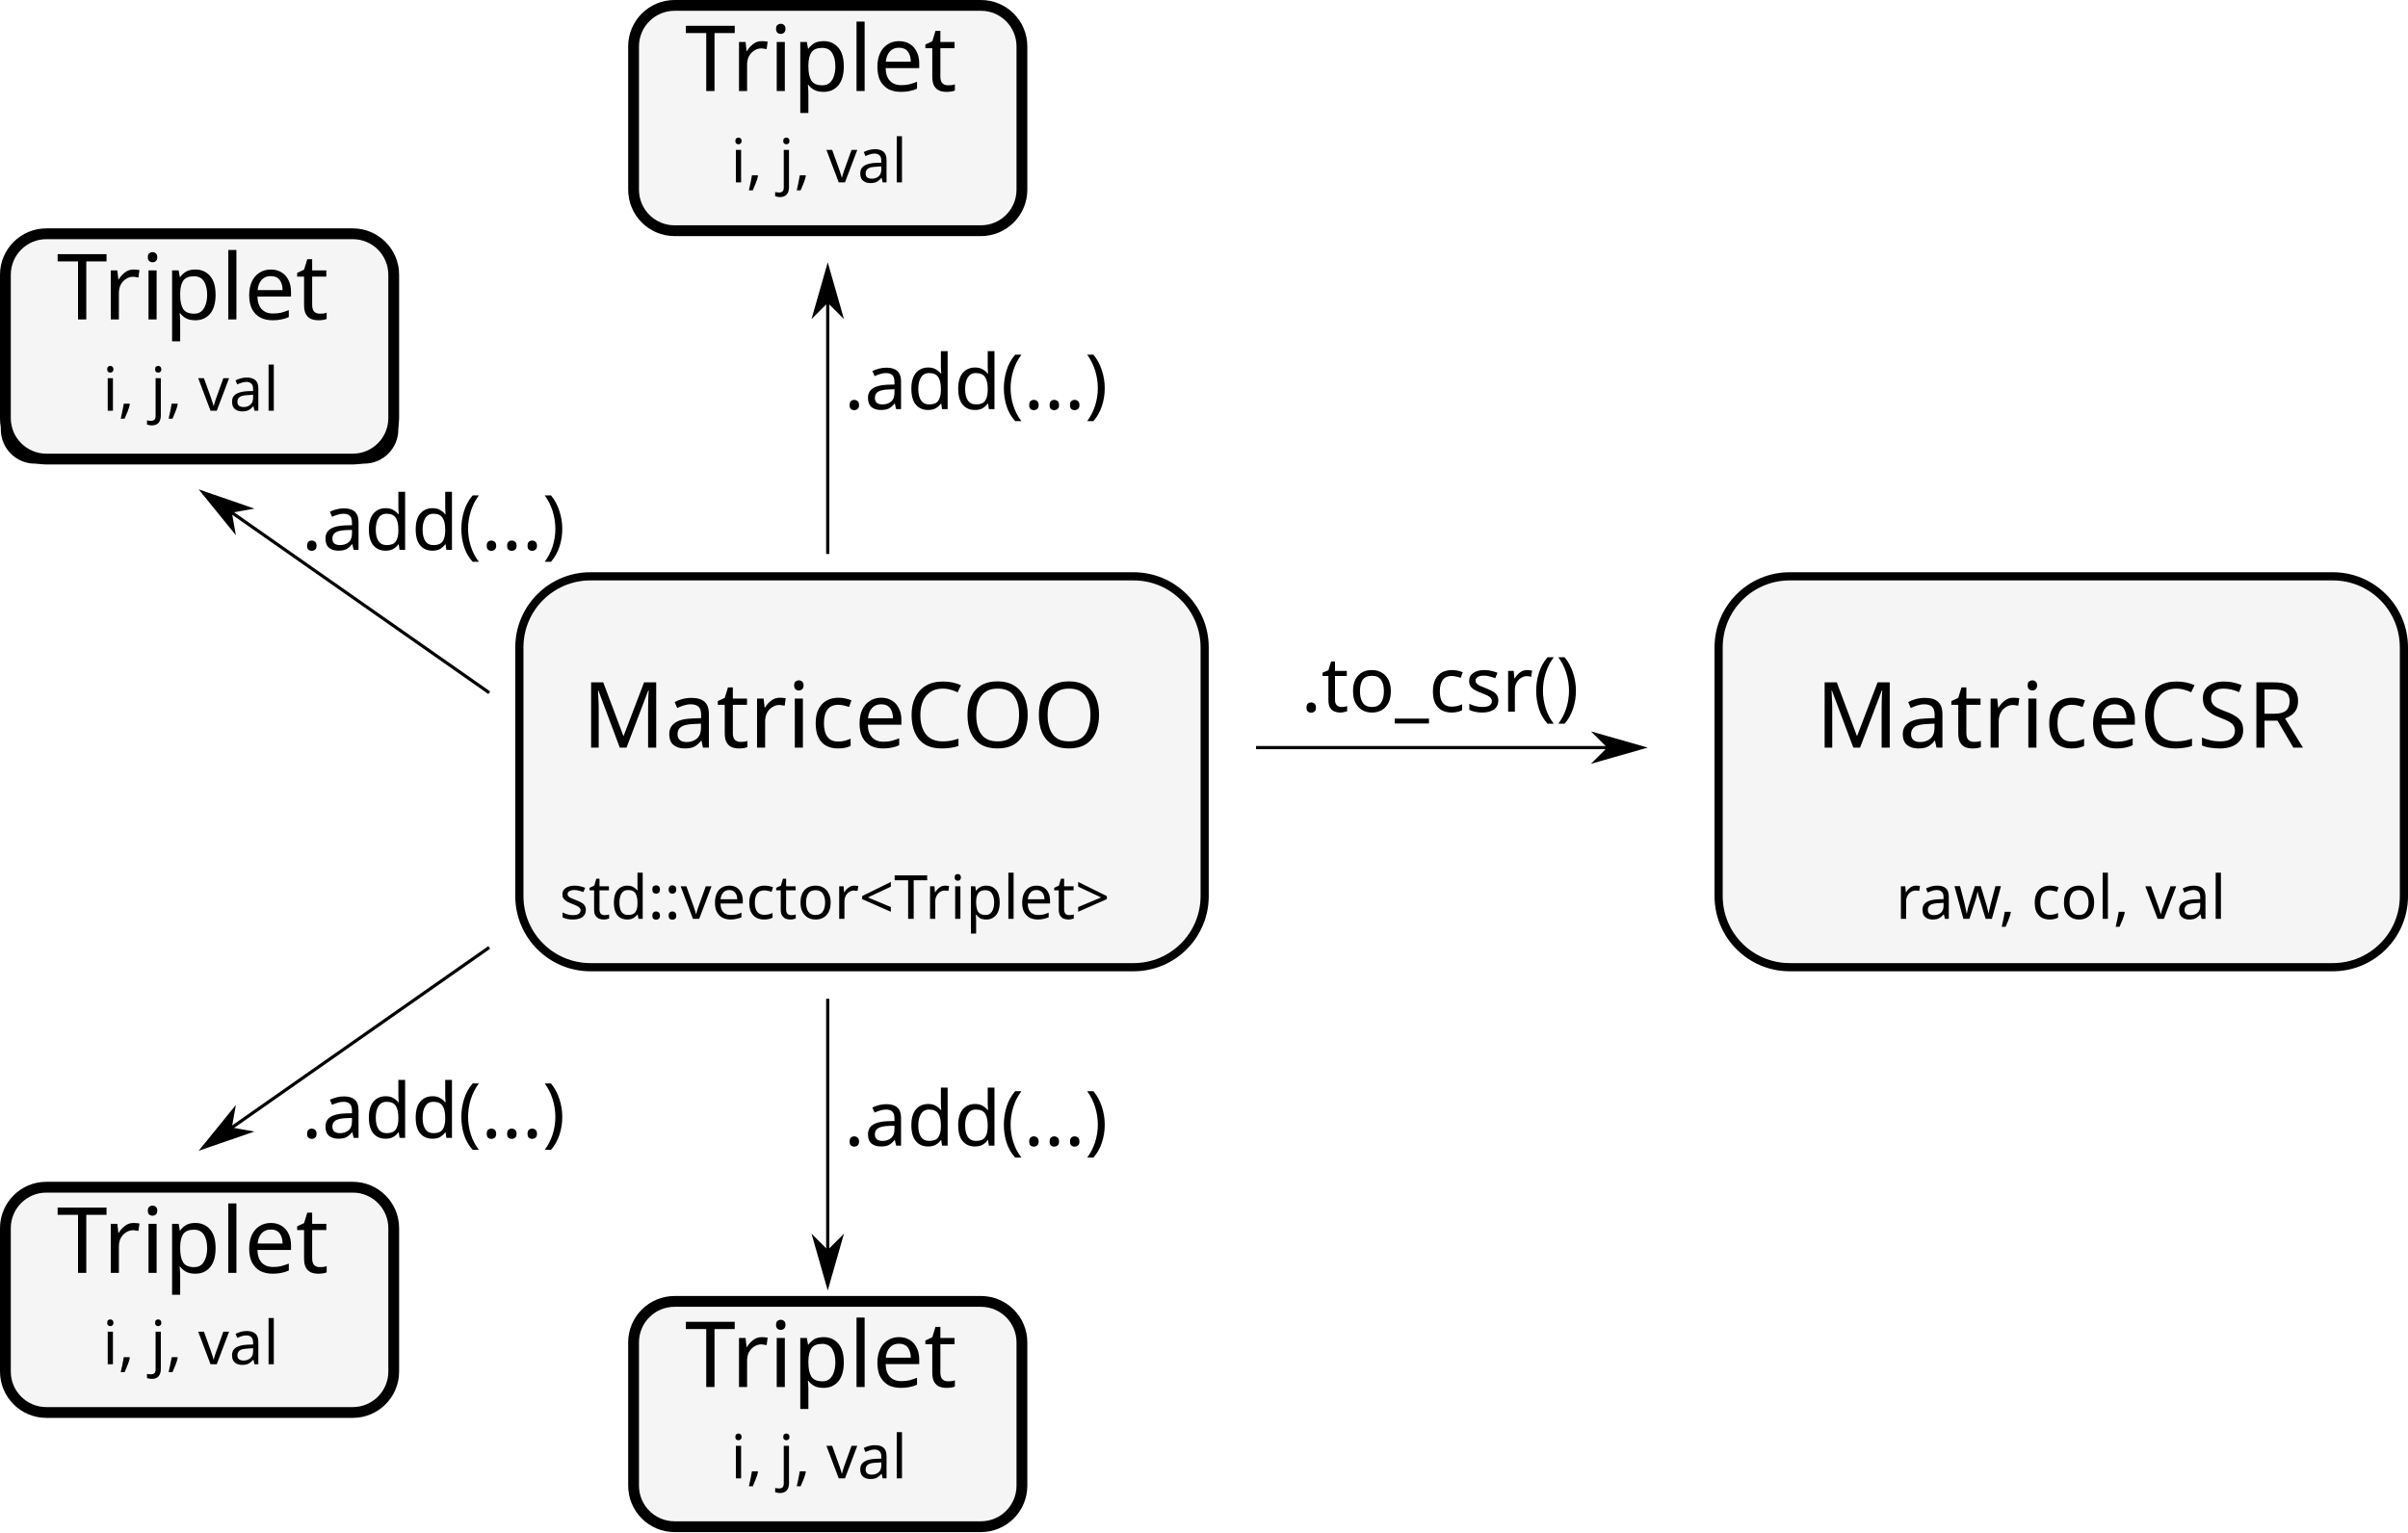
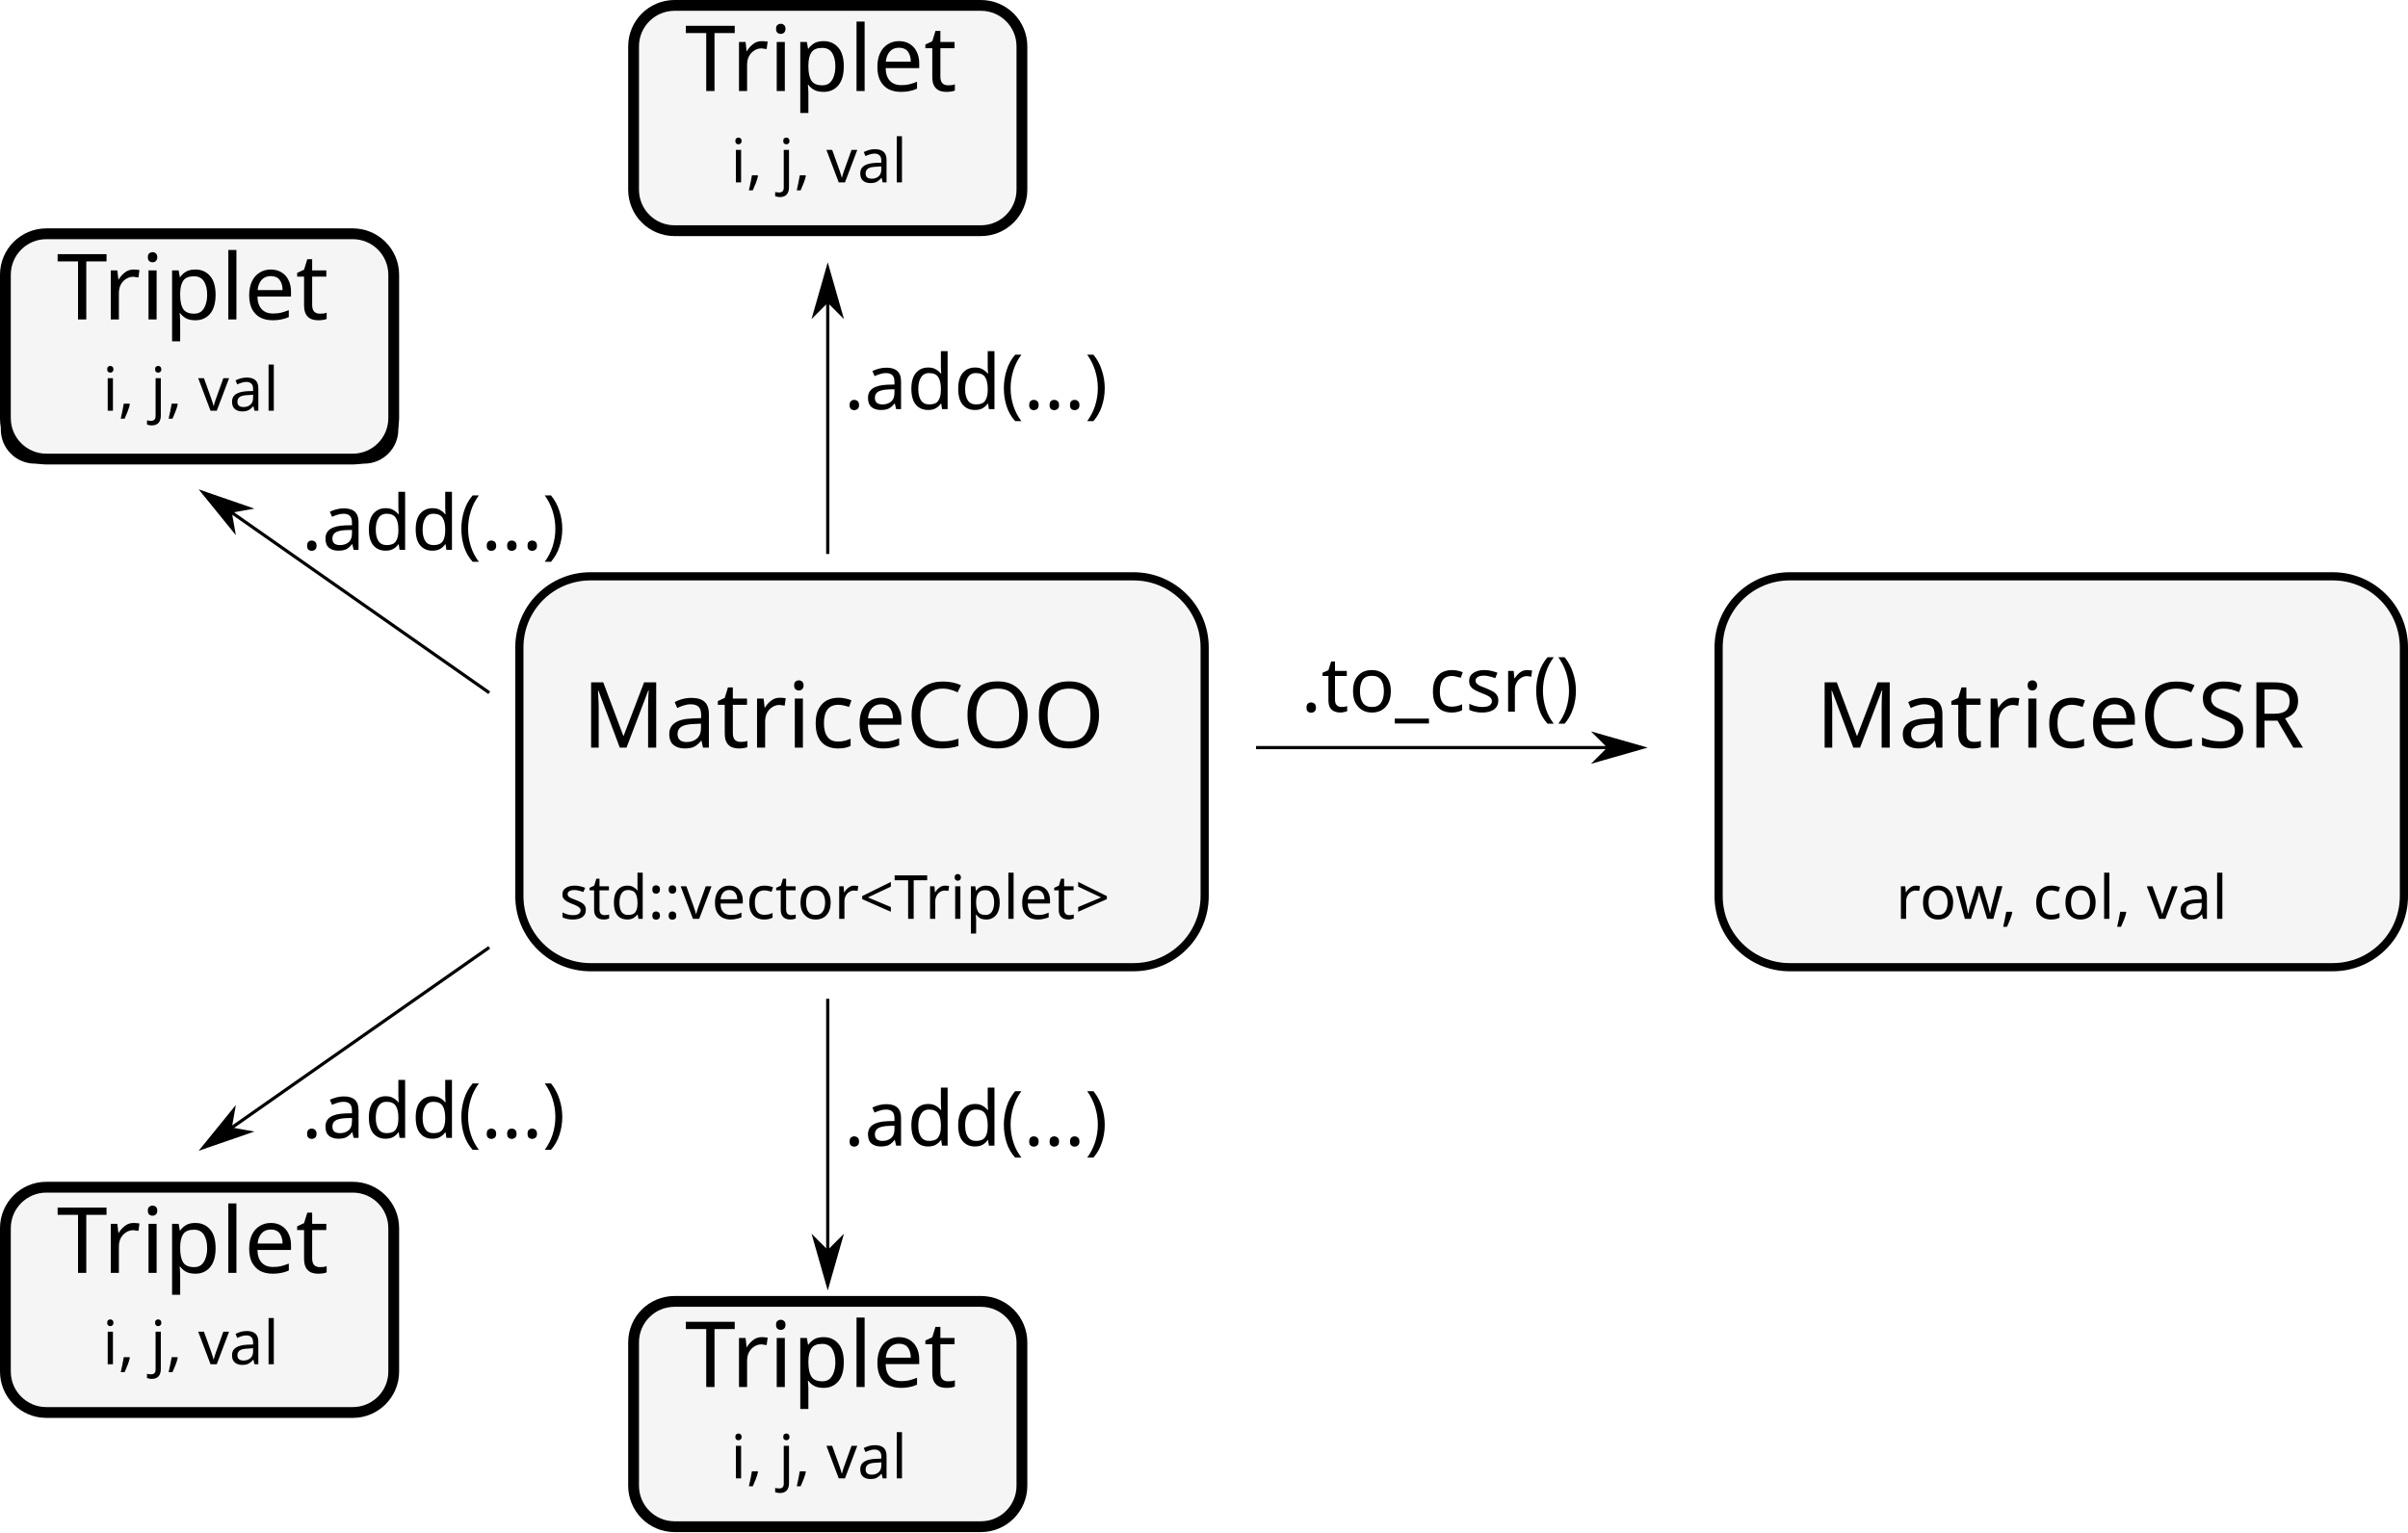
<svg xmlns="http://www.w3.org/2000/svg" width="223.129mm" height="142.003mm" viewBox="0 0 223.129 142.003" version="1.1" id="svg8">
  <defs id="defs2">
    <marker orient="auto" refY="0" refX="0" id="marker6003" style="overflow:visible">
      <path id="path6001" d="M 0,0 5,-5 -12.5,0 5,5 Z" style="fill:#000000;fill-opacity:1;fill-rule:evenodd;stroke:#000000;stroke-width:1pt;stroke-opacity:1" transform="matrix(-0.8,0,0,-0.8,-10,0)" />
    </marker>
    <marker orient="auto" refY="0" refX="0" id="marker5865" style="overflow:visible">
      <path id="path5863" d="M 0,0 5,-5 -12.5,0 5,5 Z" style="fill:#000000;fill-opacity:1;fill-rule:evenodd;stroke:#000000;stroke-width:1pt;stroke-opacity:1" transform="matrix(-0.8,0,0,-0.8,-10,0)" />
    </marker>
    <marker style="overflow:visible" id="marker5765" refX="0" refY="0" orient="auto">
      <path transform="matrix(-0.8,0,0,-0.8,-10,0)" style="fill:#000000;fill-opacity:1;fill-rule:evenodd;stroke:#000000;stroke-width:1pt;stroke-opacity:1" d="M 0,0 5,-5 -12.5,0 5,5 Z" id="path5763" />
    </marker>
    <marker style="overflow:visible" id="marker4879" refX="0" refY="0" orient="auto">
      <path transform="matrix(-0.8,0,0,-0.8,-10,0)" style="fill:#000000;fill-opacity:1;fill-rule:evenodd;stroke:#000000;stroke-width:1pt;stroke-opacity:1" d="M 0,0 5,-5 -12.5,0 5,5 Z" id="path4877" />
    </marker>
    <marker orient="auto" refY="0" refX="0" id="Arrow1Lend" style="overflow:visible">
      <path id="path4570" d="M 0,0 5,-5 -12.5,0 5,5 Z" style="fill:#000000;fill-opacity:1;fill-rule:evenodd;stroke:#000000;stroke-width:1pt;stroke-opacity:1" transform="matrix(-0.8,0,0,-0.8,-10,0)" />
    </marker>
  </defs>
  <g id="layer1" transform="translate(-13.2579,-58.37457)">
    <rect style="fill:#f5f5f5;fill-opacity:1;stroke:#000000;stroke-width:0.758;stroke-linecap:square;stroke-linejoin:miter;stroke-miterlimit:4;stroke-dasharray:none;stroke-dashoffset:0;stroke-opacity:1" id="rect4520" width="63.5" height="36.228" x="61.383" y="111.792" ry="6.587" />
    <text xml:space="preserve" style="font-style:normal;font-weight:normal;font-size:10.583px;line-height:1.25;font-family:sans-serif;letter-spacing:0px;word-spacing:0px;fill:#000000;fill-opacity:1;stroke:none;stroke-width:0.265" x="67.204" y="127.667" id="text4524">
      <tspan id="tspan4522" x="67.204" y="127.667" style="font-size:8.467px;stroke-width:0.265">MatriceCOO</tspan>
    </text>
    <rect ry="3.797" y="58.875" x="71.967" height="20.882" width="35.983" id="rect4541" style="fill:#f5f5f5;fill-opacity:1;stroke:#000000;stroke-width:1.001;stroke-linecap:square;stroke-linejoin:miter;stroke-miterlimit:4;stroke-dasharray:none;stroke-dashoffset:0;stroke-opacity:1" />
    <text id="text4545" y="66.813" x="76.729" style="font-style:normal;font-weight:normal;font-size:10.583px;line-height:1.25;font-family:sans-serif;letter-spacing:0px;word-spacing:0px;fill:#000000;fill-opacity:1;stroke:none;stroke-width:0.265" xml:space="preserve">
      <tspan style="font-size:8.467px;stroke-width:0.265" y="66.813" x="76.729" id="tspan4543">Triplet</tspan>
    </text>
    <rect style="fill:#f5f5f5;fill-opacity:1;stroke:#000000;stroke-width:0.85;stroke-linecap:square;stroke-linejoin:miter;stroke-miterlimit:4;stroke-dasharray:none;stroke-dashoffset:0;stroke-opacity:1" id="rect4547" width="35.983" height="15.061" x="13.758" y="85.862" ry="2.738" />
    <text xml:space="preserve" style="font-style:normal;font-weight:normal;font-size:10.583px;line-height:1.25;font-family:sans-serif;letter-spacing:0px;word-spacing:0px;fill:#000000;fill-opacity:1;stroke:none;stroke-width:0.265" x="18.521" y="95.917" id="text4551">
      <tspan id="tspan4549" x="18.521" y="95.917" style="font-size:8.467px;stroke-width:0.265">Triplet</tspan>
    </text>
    <path style="fill:none;stroke:#000000;stroke-width:0.296px;stroke-linecap:butt;stroke-linejoin:miter;stroke-opacity:1;marker-end:url(#Arrow1Lend)" d="M 89.958,109.72 V 83.262" id="path4565" />
    <text xml:space="preserve" style="font-style:normal;font-weight:normal;font-size:10.583px;line-height:1.25;font-family:sans-serif;letter-spacing:0px;word-spacing:0px;fill:#000000;fill-opacity:1;stroke:none;stroke-width:0.265" x="91.47" y="96.295" id="text4863">
      <tspan id="tspan4861" x="91.47" y="96.295" style="font-size:7.056px;stroke-width:0.265">.add(...)</tspan>
    </text>
    <path id="path4871" d="M 58.594,122.583 32.136,104.062" style="fill:none;stroke:#000000;stroke-width:0.296px;stroke-linecap:butt;stroke-linejoin:miter;stroke-opacity:1;marker-end:url(#marker4879)" />
    <text id="text4875" y="109.335" x="41.199" style="font-style:normal;font-weight:normal;font-size:10.583px;line-height:1.25;font-family:sans-serif;letter-spacing:0px;word-spacing:0px;fill:#000000;fill-opacity:1;stroke:none;stroke-width:0.265" xml:space="preserve">
      <tspan style="font-size:7.056px;stroke-width:0.265" y="109.335" x="41.199" id="tspan4873">.add(...)</tspan>
    </text>
    <path id="path5751" d="m 89.958,150.95 v 26.458" style="fill:none;stroke:#000000;stroke-width:0.296px;stroke-linecap:butt;stroke-linejoin:miter;stroke-opacity:1;marker-end:url(#marker5765)" />
    <text id="text5755" y="164.557" x="91.47" style="font-style:normal;font-weight:normal;font-size:10.583px;line-height:1.25;font-family:sans-serif;letter-spacing:0px;word-spacing:0px;fill:#000000;fill-opacity:1;stroke:none;stroke-width:0.265" xml:space="preserve">
      <tspan style="font-size:7.056px;stroke-width:0.265" y="164.557" x="91.47" id="tspan5753">.add(...)</tspan>
    </text>
    <path style="fill:none;stroke:#000000;stroke-width:0.296px;stroke-linecap:butt;stroke-linejoin:miter;stroke-opacity:1;marker-end:url(#marker5865)" d="M 58.594,146.188 32.136,164.708" id="path5757" />
    <text xml:space="preserve" style="font-style:normal;font-weight:normal;font-size:10.583px;line-height:1.25;font-family:sans-serif;letter-spacing:0px;word-spacing:0px;fill:#000000;fill-opacity:1;stroke:none;stroke-width:0.265" x="41.199" y="163.839" id="text5761">
      <tspan id="tspan5759" x="41.199" y="163.839" style="font-size:7.056px;stroke-width:0.265">.add(...)</tspan>
    </text>
    <path style="fill:none;stroke:#000000;stroke-width:0.296px;stroke-linecap:butt;stroke-linejoin:miter;stroke-opacity:1;marker-end:url(#marker6003)" d="m 129.646,127.667 35.719,-2e-5" id="path5999" />
    <rect ry="6.587" y="111.792" x="172.508" height="36.228" width="63.5" id="rect6395" style="fill:#f5f5f5;fill-opacity:1;stroke:#000000;stroke-width:0.758;stroke-linecap:square;stroke-linejoin:miter;stroke-miterlimit:4;stroke-dasharray:none;stroke-dashoffset:0;stroke-opacity:1" />
    <text id="text6399" y="127.667" x="181.504" style="font-style:normal;font-weight:normal;font-size:10.583px;line-height:1.25;font-family:sans-serif;letter-spacing:0px;word-spacing:0px;fill:#000000;fill-opacity:1;stroke:none;stroke-width:0.265" xml:space="preserve">
      <tspan style="font-size:8.467px;stroke-width:0.265" y="127.667" x="181.504" id="tspan6397">MatriceCSR</tspan>
    </text>
    <text id="text6403" y="124.34" x="133.804" style="font-style:normal;font-weight:normal;font-size:10.583px;line-height:1.25;font-family:sans-serif;letter-spacing:0px;word-spacing:0px;fill:#000000;fill-opacity:1;stroke:none;stroke-width:0.265" xml:space="preserve">
      <tspan style="font-size:7.056px;stroke-width:0.265" y="124.34" x="133.804" id="tspan6401">.to_csr()</tspan>
    </text>
    <text xml:space="preserve" style="font-style:normal;font-weight:normal;font-size:10.583px;line-height:1.25;font-family:sans-serif;letter-spacing:0px;word-spacing:0px;fill:#000000;fill-opacity:1;stroke:none;stroke-width:0.265" x="65.088" y="143.542" id="text6486">
      <tspan id="tspan6484" x="65.088" y="143.542" style="font-size:5.644px;stroke-width:0.265">std::vector&lt;Triplet&gt;</tspan>
    </text>
    <text id="text6490" y="75.279" x="80.962" style="font-style:normal;font-weight:normal;font-size:10.583px;line-height:1.25;font-family:sans-serif;letter-spacing:0px;word-spacing:0px;fill:#000000;fill-opacity:1;stroke:none;stroke-width:0.265" xml:space="preserve">
      <tspan style="font-size:5.644px;stroke-width:0.265" y="75.279" x="80.962" id="tspan6488">i, j, val</tspan>
    </text>
    <rect style="fill:#f5f5f5;fill-opacity:1;stroke:#000000;stroke-width:1.001;stroke-linecap:square;stroke-linejoin:miter;stroke-miterlimit:4;stroke-dasharray:none;stroke-dashoffset:0;stroke-opacity:1" id="rect6492" width="35.983" height="20.882" x="13.758" y="80.042" ry="3.797" />
    <text xml:space="preserve" style="font-style:normal;font-weight:normal;font-size:10.583px;line-height:1.25;font-family:sans-serif;letter-spacing:0px;word-spacing:0px;fill:#000000;fill-opacity:1;stroke:none;stroke-width:0.265" x="18.521" y="87.979" id="text6496">
      <tspan id="tspan6494" x="18.521" y="87.979" style="font-size:8.467px;stroke-width:0.265">Triplet</tspan>
    </text>
    <text xml:space="preserve" style="font-style:normal;font-weight:normal;font-size:10.583px;line-height:1.25;font-family:sans-serif;letter-spacing:0px;word-spacing:0px;fill:#000000;fill-opacity:1;stroke:none;stroke-width:0.265" x="22.754" y="96.446" id="text6500">
      <tspan id="tspan6498" x="22.754" y="96.446" style="font-size:5.644px;stroke-width:0.265">i, j, val</tspan>
    </text>
    <rect ry="3.797" y="168.412" x="13.758" height="20.882" width="35.983" id="rect6502" style="fill:#f5f5f5;fill-opacity:1;stroke:#000000;stroke-width:1.001;stroke-linecap:square;stroke-linejoin:miter;stroke-miterlimit:4;stroke-dasharray:none;stroke-dashoffset:0;stroke-opacity:1" />
    <text id="text6506" y="176.35" x="18.521" style="font-style:normal;font-weight:normal;font-size:10.583px;line-height:1.25;font-family:sans-serif;letter-spacing:0px;word-spacing:0px;fill:#000000;fill-opacity:1;stroke:none;stroke-width:0.265" xml:space="preserve">
      <tspan style="font-size:8.467px;stroke-width:0.265" y="176.35" x="18.521" id="tspan6504">Triplet</tspan>
    </text>
    <text id="text6510" y="184.817" x="22.754" style="font-style:normal;font-weight:normal;font-size:10.583px;line-height:1.25;font-family:sans-serif;letter-spacing:0px;word-spacing:0px;fill:#000000;fill-opacity:1;stroke:none;stroke-width:0.265" xml:space="preserve">
      <tspan style="font-size:5.644px;stroke-width:0.265" y="184.817" x="22.754" id="tspan6508">i, j, val</tspan>
    </text>
    <rect style="fill:#f5f5f5;fill-opacity:1;stroke:#000000;stroke-width:1.001;stroke-linecap:square;stroke-linejoin:miter;stroke-miterlimit:4;stroke-dasharray:none;stroke-dashoffset:0;stroke-opacity:1" id="rect6512" width="35.983" height="20.882" x="71.967" y="178.996" ry="3.797" />
    <text xml:space="preserve" style="font-style:normal;font-weight:normal;font-size:10.583px;line-height:1.25;font-family:sans-serif;letter-spacing:0px;word-spacing:0px;fill:#000000;fill-opacity:1;stroke:none;stroke-width:0.265" x="76.729" y="186.933" id="text6516">
      <tspan id="tspan6514" x="76.729" y="186.933" style="font-size:8.467px;stroke-width:0.265">Triplet</tspan>
    </text>
    <text xml:space="preserve" style="font-style:normal;font-weight:normal;font-size:10.583px;line-height:1.25;font-family:sans-serif;letter-spacing:0px;word-spacing:0px;fill:#000000;fill-opacity:1;stroke:none;stroke-width:0.265" x="80.962" y="195.4" id="text6520">
      <tspan id="tspan6518" x="80.962" y="195.4" style="font-size:5.644px;stroke-width:0.265">i, j, val</tspan>
    </text>
    <text id="text6524" y="143.542" x="188.913" style="font-style:normal;font-weight:normal;font-size:10.583px;line-height:1.25;font-family:sans-serif;letter-spacing:0px;word-spacing:0px;fill:#000000;fill-opacity:1;stroke:none;stroke-width:0.265" xml:space="preserve">
-       <tspan style="font-size:5.644px;stroke-width:0.265" y="143.542" x="188.913" id="tspan6522">raw, col, val</tspan>
+       <tspan style="font-size:5.644px;stroke-width:0.265" y="143.542" x="188.913" id="tspan6522">row, col, val</tspan>
    </text>
  </g>
</svg>
